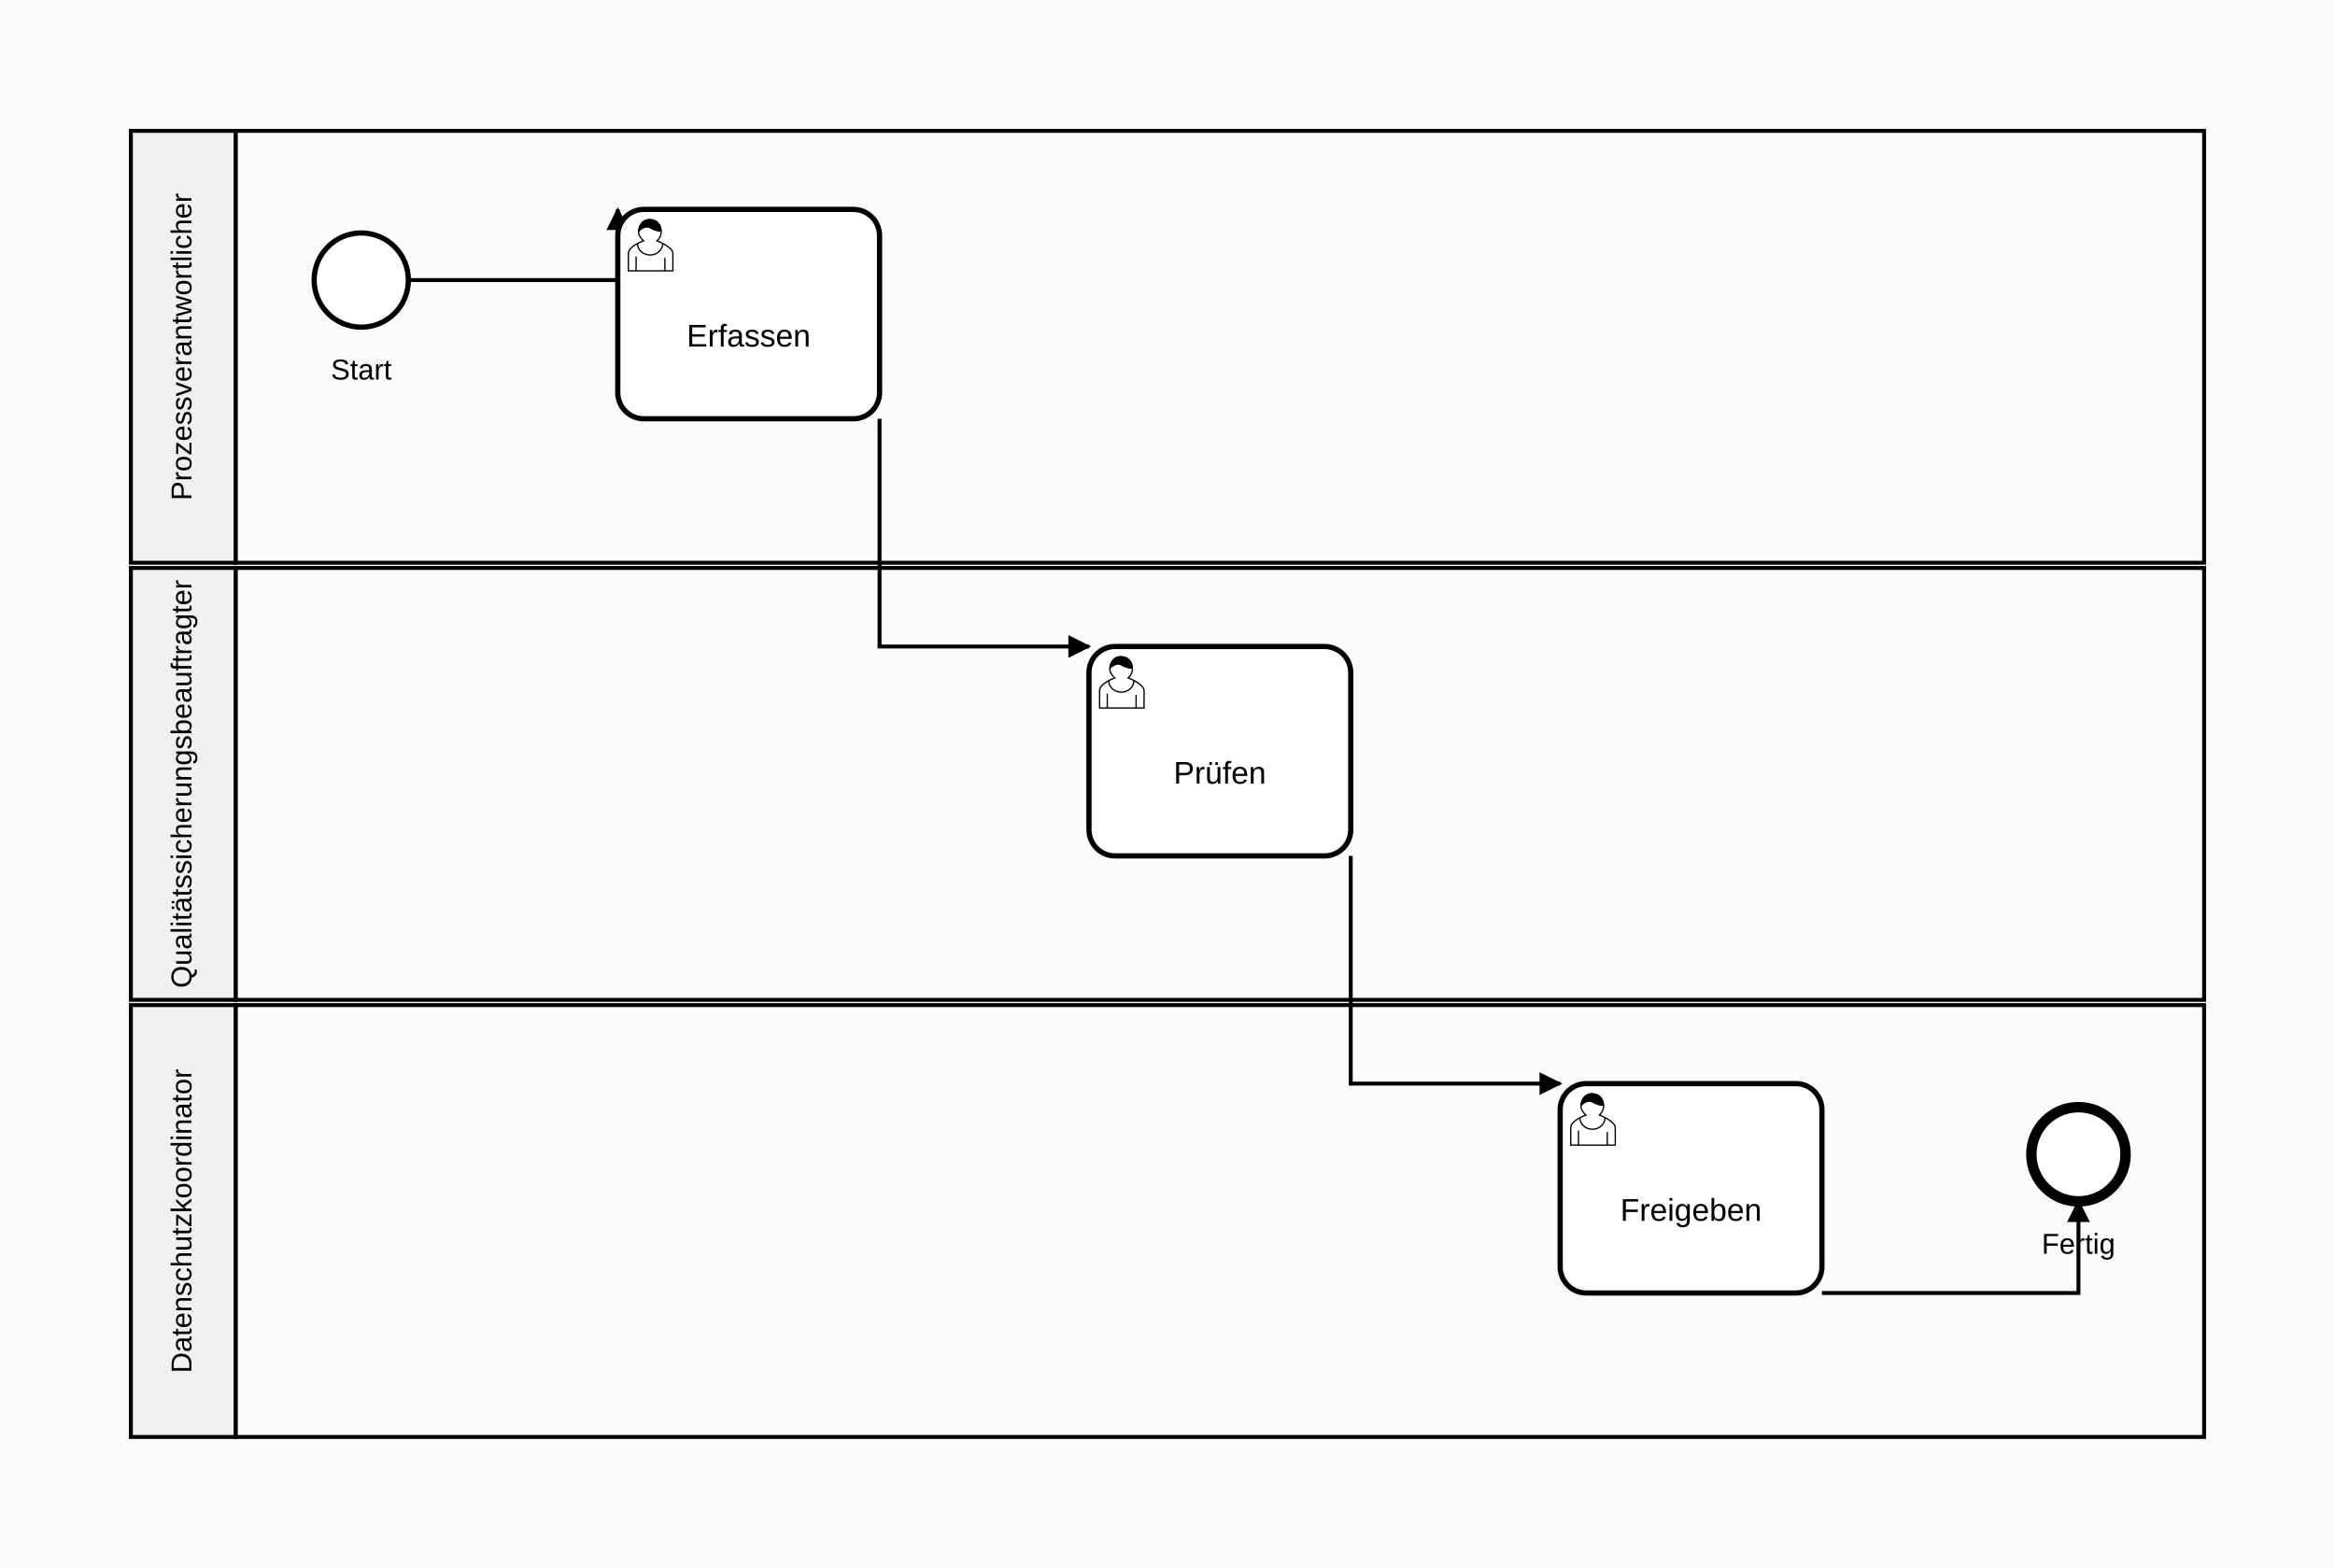
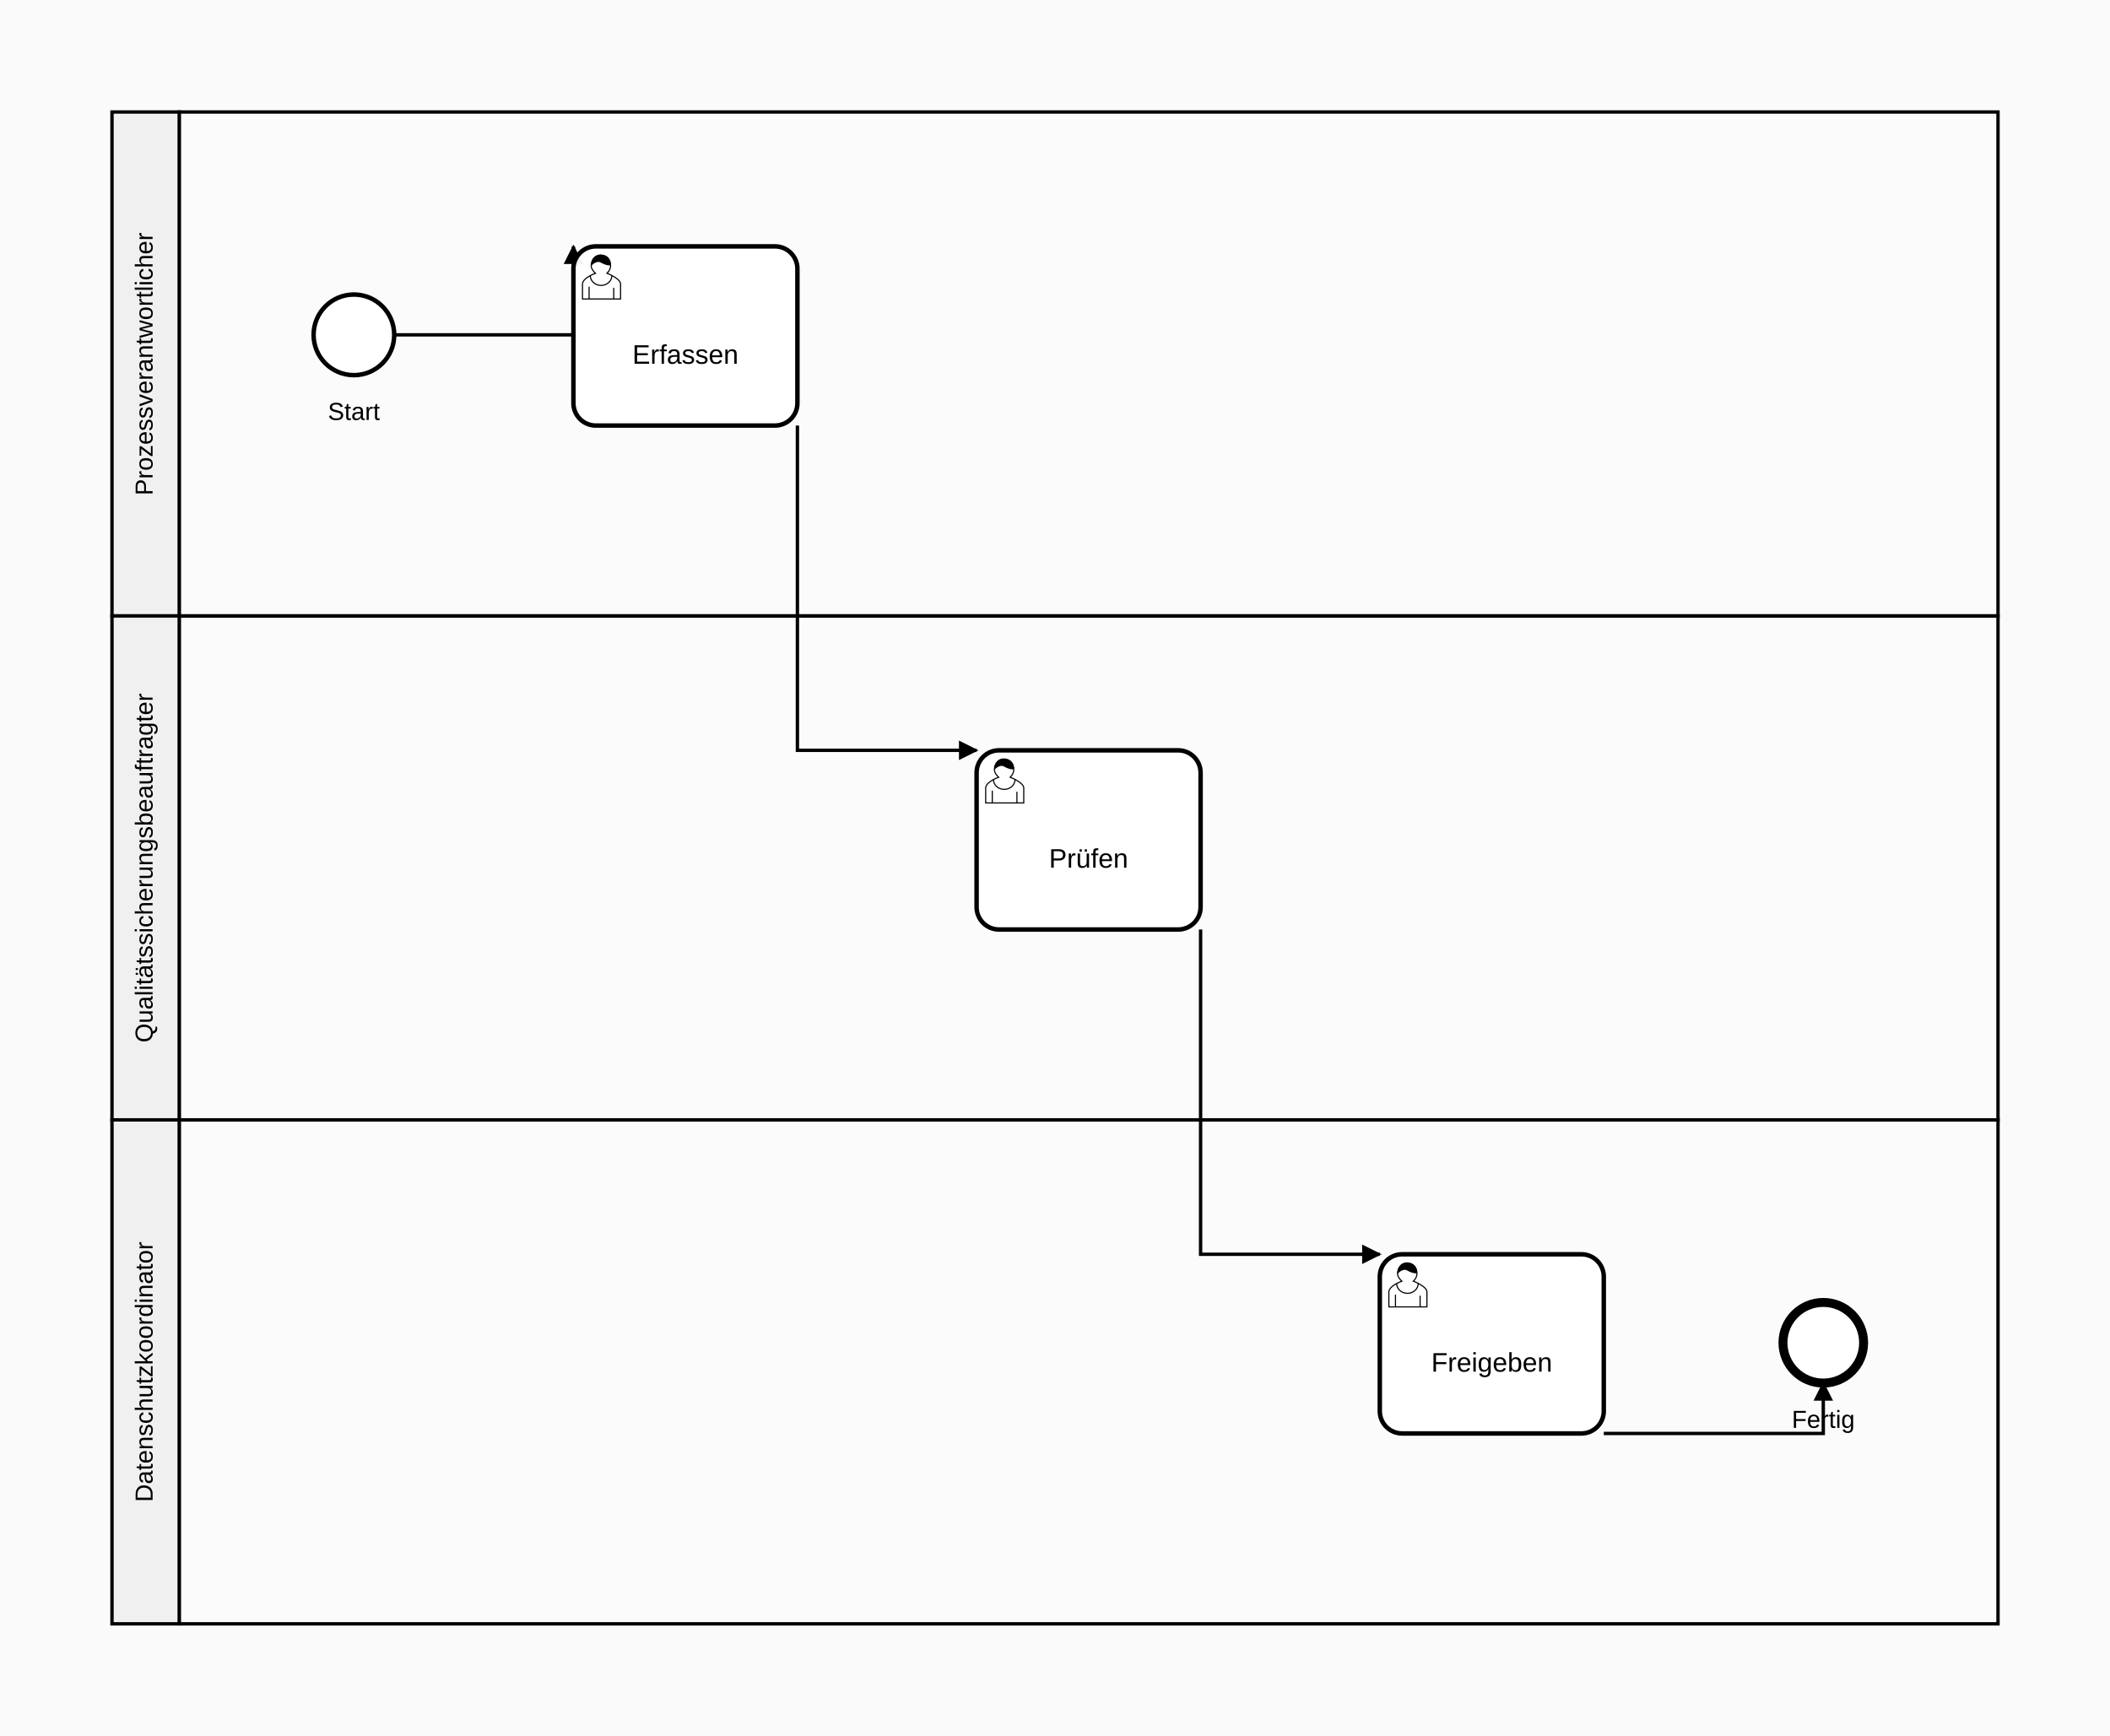
- <svg xmlns="http://www.w3.org/2000/svg" width="892" height="599" viewBox="0 0 892 599" font-family="Arial, sans-serif">
+ <svg xmlns="http://www.w3.org/2000/svg" width="942" height="775" viewBox="0 0 942 775" font-family="Arial, sans-serif">
  <defs>
    <marker id="seq-end" viewBox="0 0 20 20" refX="11" refY="10" markerWidth="10" markerHeight="10" orient="auto">
      <path d="M 1 5 L 11 10 L 1 15 Z" fill="#000000" stroke="#000000" stroke-width="1" />
    </marker>
    <marker id="seq-default-src" viewBox="0 0 20 20" refX="6" refY="10" markerWidth="10" markerHeight="10" orient="auto">
      <path d="M 6 3 L 10 17" stroke="#000000" stroke-width="1.5" />
    </marker>
    <marker id="seq-conditional-src" viewBox="0 0 20 20" refX="1" refY="10" markerWidth="12" markerHeight="12" orient="auto">
      <path d="M 1 10 L 8 6 L 15 10 L 8 14 Z" fill="#ffffff" stroke="#000000" stroke-width="1" />
    </marker>
    <marker id="msg-start" viewBox="0 0 20 20" refX="6" refY="6" markerWidth="20" markerHeight="20" orient="auto">
      <circle cx="6" cy="6" r="3.5" fill="#ffffff" stroke="#000000" stroke-width="1" />
    </marker>
    <marker id="msg-end" viewBox="0 0 20 20" refX="8.5" refY="5" markerWidth="20" markerHeight="20" orient="auto">
      <path d="m 1 5 l 0 -3 l 7 3 l -7 3 z" fill="#ffffff" stroke="#000000" stroke-width="1" stroke-linecap="butt" />
    </marker>
    <marker id="assoc-end" viewBox="0 0 20 20" refX="11" refY="10" markerWidth="10" markerHeight="10" orient="auto">
      <path d="M 1 5 L 11 10 L 1 15" fill="none" stroke="#000000" stroke-width="1.5" />
    </marker>
  </defs>
-   <rect width="892" height="599" fill="#fafafa" />
-   <rect x="90" y="50" width="752" height="165" fill="#ffffff" fill-opacity="0.25" stroke="#000000" stroke-width="1.5" />
-   <rect x="50" y="50" width="40" height="165" fill="#f0f0f0" stroke="#000000" stroke-width="1.5" />
-   <text x="70" y="132.5" text-anchor="middle" dominant-baseline="middle" font-size="11" fill="#000000" transform="rotate(-90,70,132.5)">Prozessverantwortlicher</text>
-   <rect x="90" y="217" width="752" height="165" fill="#ffffff" fill-opacity="0.25" stroke="#000000" stroke-width="1.5" />
-   <rect x="50" y="217" width="40" height="165" fill="#f0f0f0" stroke="#000000" stroke-width="1.5" />
-   <text x="70" y="299.5" text-anchor="middle" dominant-baseline="middle" font-size="11" fill="#000000" transform="rotate(-90,70,299.5)">Qualitätssicherungsbeauftragter</text>
-   <rect x="90" y="384" width="752" height="165" fill="#ffffff" fill-opacity="0.25" stroke="#000000" stroke-width="1.5" />
-   <rect x="50" y="384" width="40" height="165" fill="#f0f0f0" stroke="#000000" stroke-width="1.5" />
-   <text x="70" y="466.5" text-anchor="middle" dominant-baseline="middle" font-size="11" fill="#000000" transform="rotate(-90,70,466.5)">Datenschutzkoordinator</text>
-   <path d="M 156 107 L 236 107 L 236 80" stroke="#000000" stroke-width="1.5" fill="none" marker-end="url(#seq-end)" />
-   <path d="M 336 160 L 336 247 L 416 247" stroke="#000000" stroke-width="1.5" fill="none" marker-end="url(#seq-end)" />
-   <path d="M 516 327 L 516 414 L 596 414" stroke="#000000" stroke-width="1.5" fill="none" marker-end="url(#seq-end)" />
-   <path d="M 696 494 L 794 494 L 794 459" stroke="#000000" stroke-width="1.5" fill="none" marker-end="url(#seq-end)" />
-   <circle cx="138" cy="107" r="18" fill="#ffffff" fill-opacity="0.95" stroke="#000000" stroke-width="2" />
-   <text x="138" y="145" text-anchor="middle" font-size="11" fill="#000000">Start</text>
-   <rect x="236" y="80" width="100" height="80" rx="10" ry="10" fill="#ffffff" fill-opacity="0.95" stroke="#000000" stroke-width="2" />
+   <rect width="942" height="775" fill="#fafafa" />
+   <rect x="80" y="50" width="812" height="225" fill="#ffffff" fill-opacity="0.25" stroke="#000000" stroke-width="1.5" />
+   <rect x="50" y="50" width="30" height="225" fill="#f0f0f0" stroke="#000000" stroke-width="1.5" />
+   <text x="65" y="162.5" text-anchor="middle" dominant-baseline="middle" font-size="11" fill="#000000" transform="rotate(-90,65,162.5)">Prozessverantwortlicher</text>
+   <rect x="80" y="275" width="812" height="225" fill="#ffffff" fill-opacity="0.25" stroke="#000000" stroke-width="1.5" />
+   <rect x="50" y="275" width="30" height="225" fill="#f0f0f0" stroke="#000000" stroke-width="1.5" />
+   <text x="65" y="387.5" text-anchor="middle" dominant-baseline="middle" font-size="11" fill="#000000" transform="rotate(-90,65,387.5)">Qualitätssicherungsbeauftragter</text>
+   <rect x="80" y="500" width="812" height="225" fill="#ffffff" fill-opacity="0.25" stroke="#000000" stroke-width="1.5" />
+   <rect x="50" y="500" width="30" height="225" fill="#f0f0f0" stroke="#000000" stroke-width="1.5" />
+   <text x="65" y="612.5" text-anchor="middle" dominant-baseline="middle" font-size="11" fill="#000000" transform="rotate(-90,65,612.5)">Datenschutzkoordinator</text>
+   <path d="M 176 149.5 L 256 149.5 L 256 110" stroke="#000000" stroke-width="1.5" fill="none" marker-end="url(#seq-end)" />
+   <path d="M 356 190 L 356 335 L 436 335" stroke="#000000" stroke-width="1.5" fill="none" marker-end="url(#seq-end)" />
+   <path d="M 536 415 L 536 560 L 616 560" stroke="#000000" stroke-width="1.5" fill="none" marker-end="url(#seq-end)" />
+   <path d="M 716 640 L 814 640 L 814 617.5" stroke="#000000" stroke-width="1.5" fill="none" marker-end="url(#seq-end)" />
+   <circle cx="158" cy="149.5" r="18" fill="#ffffff" fill-opacity="0.95" stroke="#000000" stroke-width="2" />
+   <text x="158" y="187.5" text-anchor="middle" font-size="11" fill="#000000">Start</text>
+   <rect x="256" y="110" width="100" height="80" rx="10" ry="10" fill="#ffffff" fill-opacity="0.95" stroke="#000000" stroke-width="2" />
  <g>
-     <path d="m 251,92 c 0.909,-0.845 1.594,-2.049 1.594,-3.385 0,-2.554 -1.805,-4.622 -4.357,-4.622 -2.552,0 -4.288,2.068 -4.288,4.622 0,1.348 0.974,2.562 1.896,3.405 -0.529,0.187 -5.669,2.097 -5.794,4.756 v 6.718 h 17 v -6.718 c 0,-2.298 -5.528,-4.595 -6.051,-4.776 z m -8,6 l 0,5.5 m 11,0 l 0,-5" fill="#ffffff" stroke="#000000" stroke-width="0.5" />
-     <path d="m 253.162,93.009 c 0,2.447 -2.158,4.431 -4.821,4.431 -2.665,0 -4.822,-1.981 -4.822,-4.431" fill="none" stroke="#000000" stroke-width="0.5" />
-     <path d="m 244.1,88.2 c 0,0 2.251,-2.358 4.274,-1.177 2.024,1.181 4.221,1.537 4.124,0.965 -0.098,-0.57 -0.117,-3.791 -4.191,-4.136 -3.575,0.001 -4.208,3.367 -4.207,4.348 z" fill="#000000" stroke="#000000" stroke-width="0.5" />
+     <path d="m 271,122 c 0.909,-0.845 1.594,-2.049 1.594,-3.385 0,-2.554 -1.805,-4.622 -4.357,-4.622 -2.552,0 -4.288,2.068 -4.288,4.622 0,1.348 0.974,2.562 1.896,3.405 -0.529,0.187 -5.669,2.097 -5.794,4.756 v 6.718 h 17 v -6.718 c 0,-2.298 -5.528,-4.595 -6.051,-4.776 z m -8,6 l 0,5.5 m 11,0 l 0,-5" fill="#ffffff" stroke="#000000" stroke-width="0.5" />
+     <path d="m 273.162,123.009 c 0,2.447 -2.158,4.431 -4.821,4.431 -2.665,0 -4.822,-1.981 -4.822,-4.431" fill="none" stroke="#000000" stroke-width="0.5" />
+     <path d="m 264.1,118.2 c 0,0 2.251,-2.358 4.274,-1.177 2.024,1.181 4.221,1.537 4.124,0.965 -0.098,-0.57 -0.117,-3.791 -4.191,-4.136 -3.575,0.001 -4.208,3.367 -4.207,4.348 z" fill="#000000" stroke="#000000" stroke-width="0.5" />
  </g>
-   <text x="286" y="129" text-anchor="middle" dominant-baseline="middle" font-size="12" fill="#000000">Erfassen</text>
-   <rect x="416" y="247" width="100" height="80" rx="10" ry="10" fill="#ffffff" fill-opacity="0.95" stroke="#000000" stroke-width="2" />
+   <text x="306" y="159" text-anchor="middle" dominant-baseline="middle" font-size="12" fill="#000000">Erfassen</text>
+   <rect x="436" y="335" width="100" height="80" rx="10" ry="10" fill="#ffffff" fill-opacity="0.95" stroke="#000000" stroke-width="2" />
  <g>
-     <path d="m 431,259 c 0.909,-0.845 1.594,-2.049 1.594,-3.385 0,-2.554 -1.805,-4.622 -4.357,-4.622 -2.552,0 -4.288,2.068 -4.288,4.622 0,1.348 0.974,2.562 1.896,3.405 -0.529,0.187 -5.669,2.097 -5.794,4.756 v 6.718 h 17 v -6.718 c 0,-2.298 -5.528,-4.595 -6.051,-4.776 z m -8,6 l 0,5.5 m 11,0 l 0,-5" fill="#ffffff" stroke="#000000" stroke-width="0.5" />
-     <path d="m 433.162,260.009 c 0,2.447 -2.158,4.431 -4.821,4.431 -2.665,0 -4.822,-1.981 -4.822,-4.431" fill="none" stroke="#000000" stroke-width="0.5" />
-     <path d="m 424.1,255.2 c 0,0 2.251,-2.358 4.274,-1.177 2.024,1.181 4.221,1.537 4.124,0.965 -0.098,-0.57 -0.117,-3.791 -4.191,-4.136 -3.575,0.001 -4.208,3.367 -4.207,4.348 z" fill="#000000" stroke="#000000" stroke-width="0.5" />
+     <path d="m 451,347 c 0.909,-0.845 1.594,-2.049 1.594,-3.385 0,-2.554 -1.805,-4.622 -4.357,-4.622 -2.552,0 -4.288,2.068 -4.288,4.622 0,1.348 0.974,2.562 1.896,3.405 -0.529,0.187 -5.669,2.097 -5.794,4.756 v 6.718 h 17 v -6.718 c 0,-2.298 -5.528,-4.595 -6.051,-4.776 z m -8,6 l 0,5.5 m 11,0 l 0,-5" fill="#ffffff" stroke="#000000" stroke-width="0.5" />
+     <path d="m 453.162,348.009 c 0,2.447 -2.158,4.431 -4.821,4.431 -2.665,0 -4.822,-1.981 -4.822,-4.431" fill="none" stroke="#000000" stroke-width="0.5" />
+     <path d="m 444.1,343.2 c 0,0 2.251,-2.358 4.274,-1.177 2.024,1.181 4.221,1.537 4.124,0.965 -0.098,-0.57 -0.117,-3.791 -4.191,-4.136 -3.575,0.001 -4.208,3.367 -4.207,4.348 z" fill="#000000" stroke="#000000" stroke-width="0.5" />
  </g>
-   <text x="466" y="296" text-anchor="middle" dominant-baseline="middle" font-size="12" fill="#000000">Prüfen</text>
-   <rect x="596" y="414" width="100" height="80" rx="10" ry="10" fill="#ffffff" fill-opacity="0.95" stroke="#000000" stroke-width="2" />
+   <text x="486" y="384" text-anchor="middle" dominant-baseline="middle" font-size="12" fill="#000000">Prüfen</text>
+   <rect x="616" y="560" width="100" height="80" rx="10" ry="10" fill="#ffffff" fill-opacity="0.95" stroke="#000000" stroke-width="2" />
  <g>
-     <path d="m 611,426 c 0.909,-0.845 1.594,-2.049 1.594,-3.385 0,-2.554 -1.805,-4.622 -4.357,-4.622 -2.552,0 -4.288,2.068 -4.288,4.622 0,1.348 0.974,2.562 1.896,3.405 -0.529,0.187 -5.669,2.097 -5.794,4.756 v 6.718 h 17 v -6.718 c 0,-2.298 -5.528,-4.595 -6.051,-4.776 z m -8,6 l 0,5.5 m 11,0 l 0,-5" fill="#ffffff" stroke="#000000" stroke-width="0.5" />
-     <path d="m 613.162,427.009 c 0,2.447 -2.158,4.431 -4.821,4.431 -2.665,0 -4.822,-1.981 -4.822,-4.431" fill="none" stroke="#000000" stroke-width="0.5" />
-     <path d="m 604.1,422.2 c 0,0 2.251,-2.358 4.274,-1.177 2.024,1.181 4.221,1.537 4.124,0.965 -0.098,-0.57 -0.117,-3.791 -4.191,-4.136 -3.575,0.001 -4.208,3.367 -4.207,4.348 z" fill="#000000" stroke="#000000" stroke-width="0.5" />
+     <path d="m 631,572 c 0.909,-0.845 1.594,-2.049 1.594,-3.385 0,-2.554 -1.805,-4.622 -4.357,-4.622 -2.552,0 -4.288,2.068 -4.288,4.622 0,1.348 0.974,2.562 1.896,3.405 -0.529,0.187 -5.669,2.097 -5.794,4.756 v 6.718 h 17 v -6.718 c 0,-2.298 -5.528,-4.595 -6.051,-4.776 z m -8,6 l 0,5.5 m 11,0 l 0,-5" fill="#ffffff" stroke="#000000" stroke-width="0.5" />
+     <path d="m 633.162,573.009 c 0,2.447 -2.158,4.431 -4.821,4.431 -2.665,0 -4.822,-1.981 -4.822,-4.431" fill="none" stroke="#000000" stroke-width="0.5" />
+     <path d="m 624.1,568.2 c 0,0 2.251,-2.358 4.274,-1.177 2.024,1.181 4.221,1.537 4.124,0.965 -0.098,-0.57 -0.117,-3.791 -4.191,-4.136 -3.575,0.001 -4.208,3.367 -4.207,4.348 z" fill="#000000" stroke="#000000" stroke-width="0.5" />
  </g>
-   <text x="646" y="463" text-anchor="middle" dominant-baseline="middle" font-size="12" fill="#000000">Freigeben</text>
-   <circle cx="794" cy="441" r="18" fill="#ffffff" fill-opacity="0.95" stroke="#000000" stroke-width="4" />
-   <text x="794" y="479" text-anchor="middle" font-size="11" fill="#000000">Fertig</text>
+   <text x="666" y="609" text-anchor="middle" dominant-baseline="middle" font-size="12" fill="#000000">Freigeben</text>
+   <circle cx="814" cy="599.5" r="18" fill="#ffffff" fill-opacity="0.95" stroke="#000000" stroke-width="4" />
+   <text x="814" y="637.5" text-anchor="middle" font-size="11" fill="#000000">Fertig</text>
</svg>
